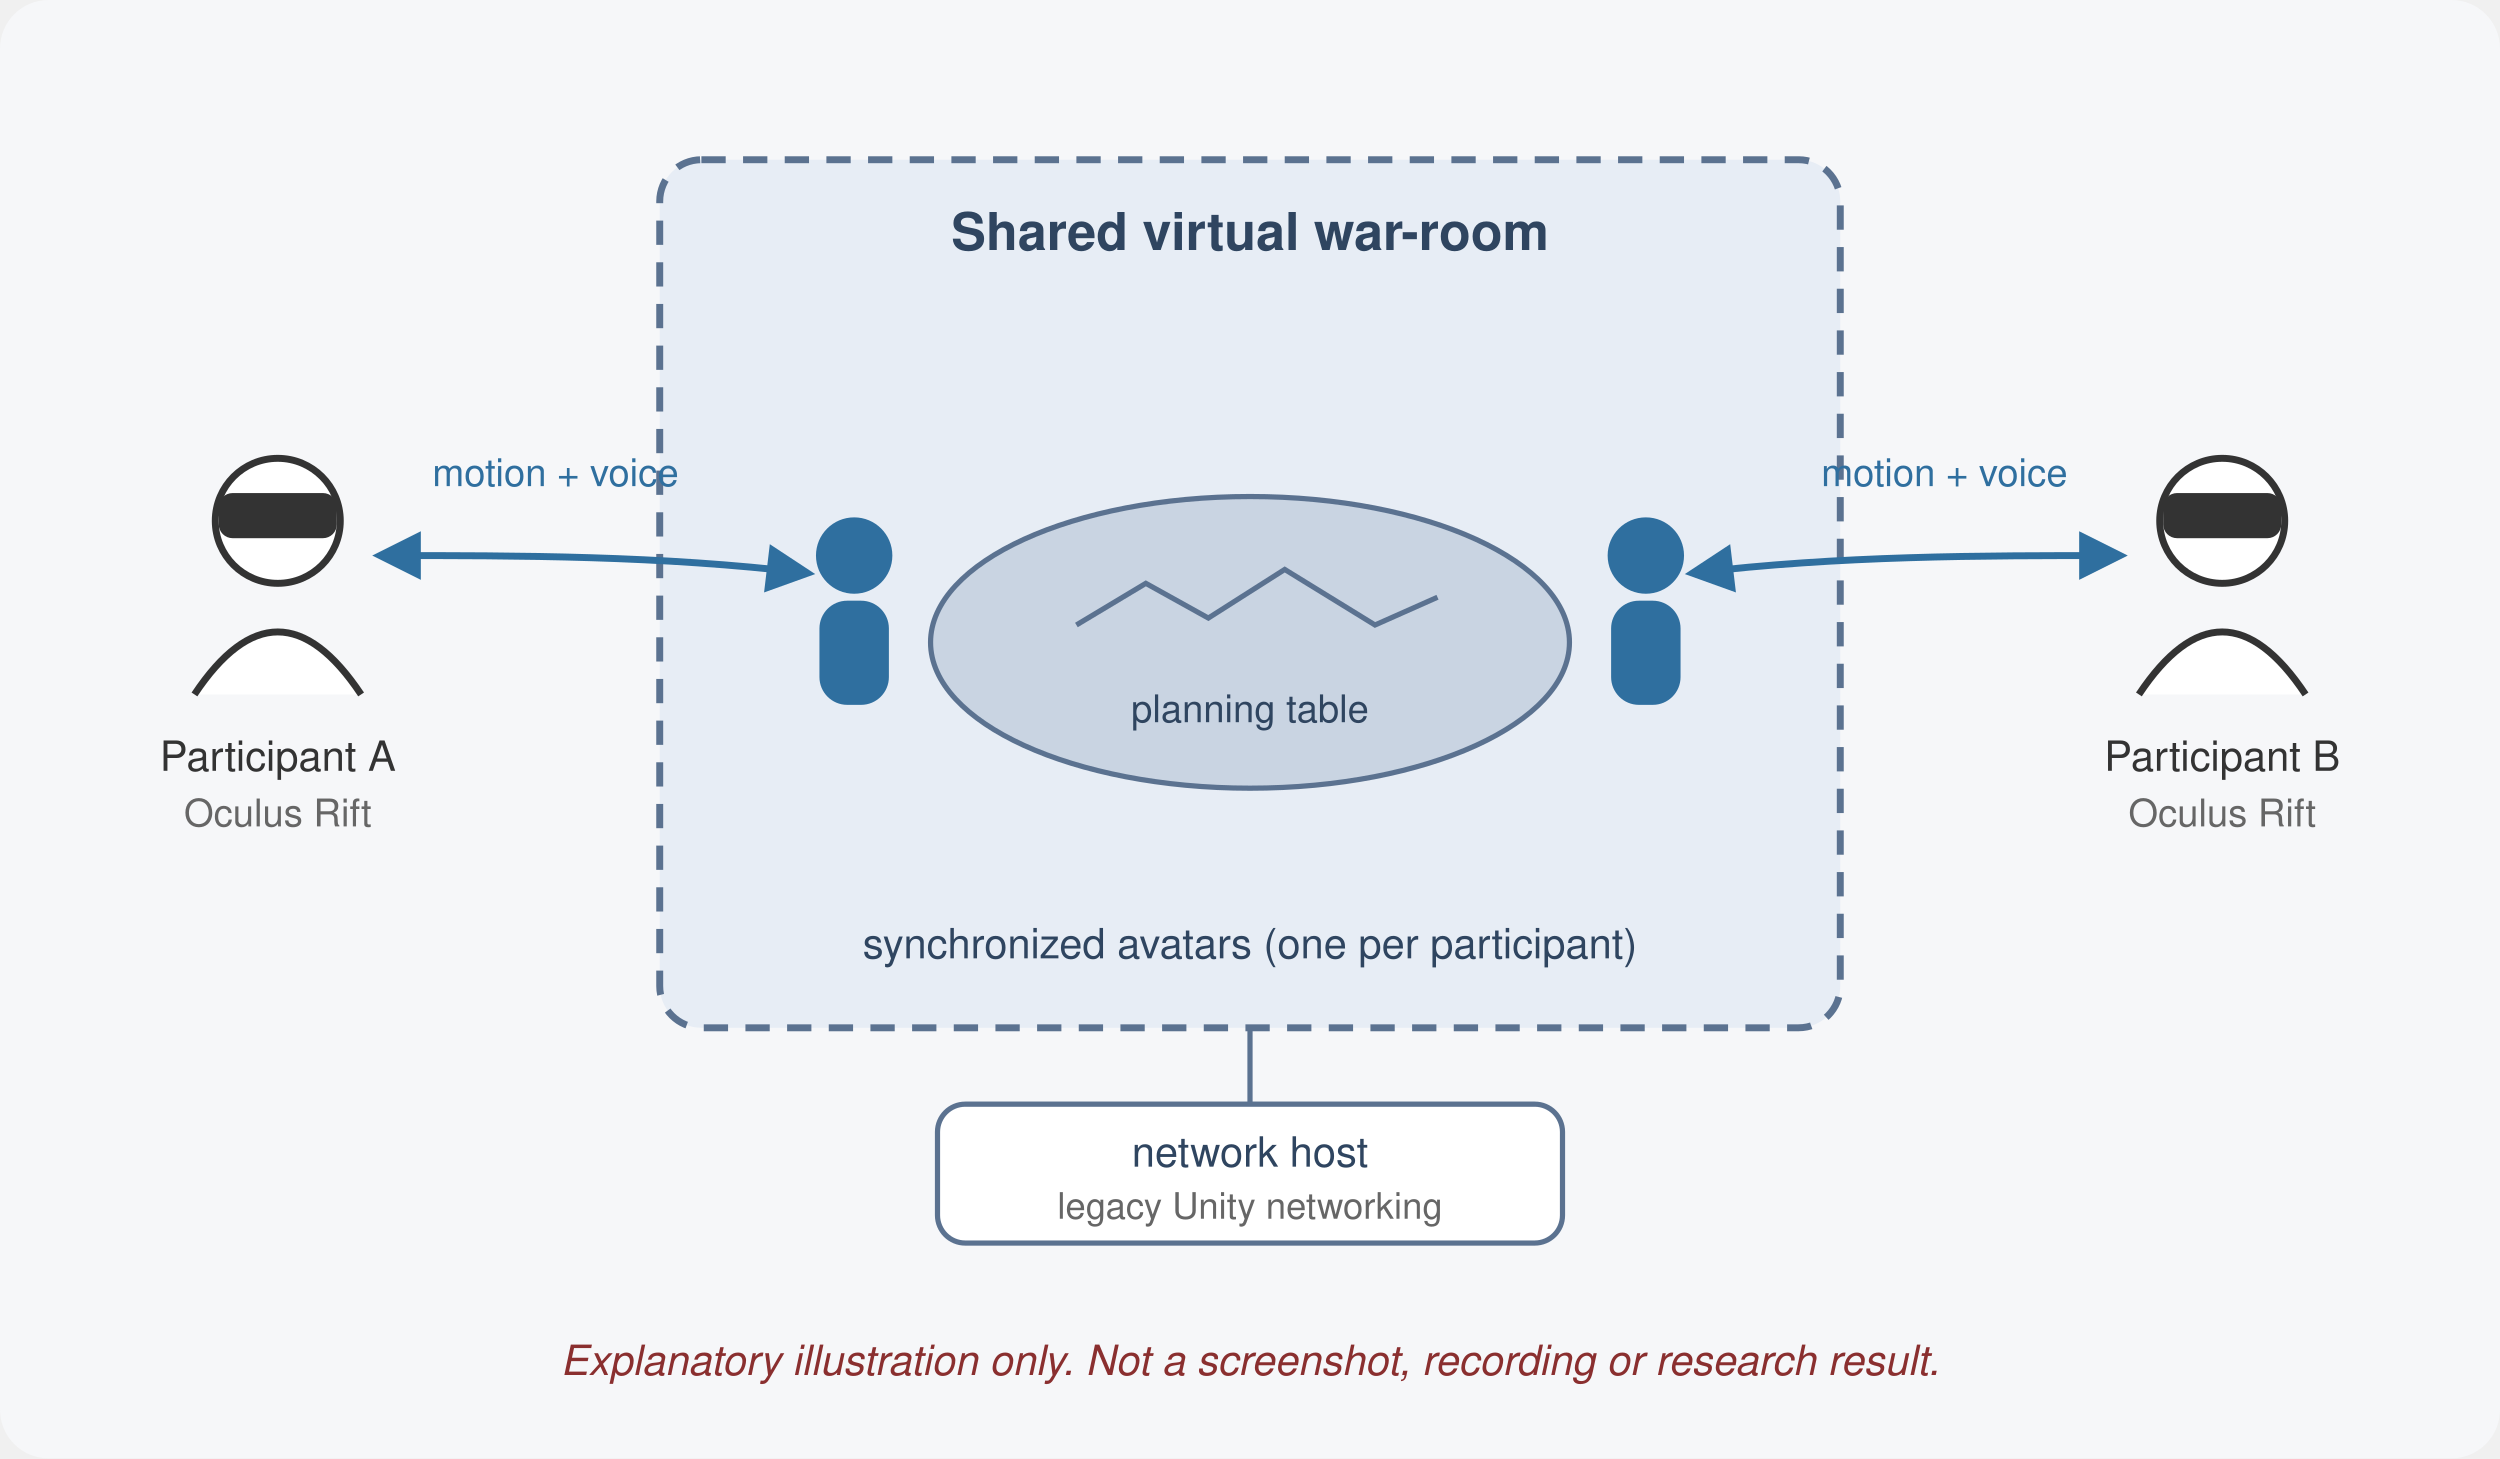
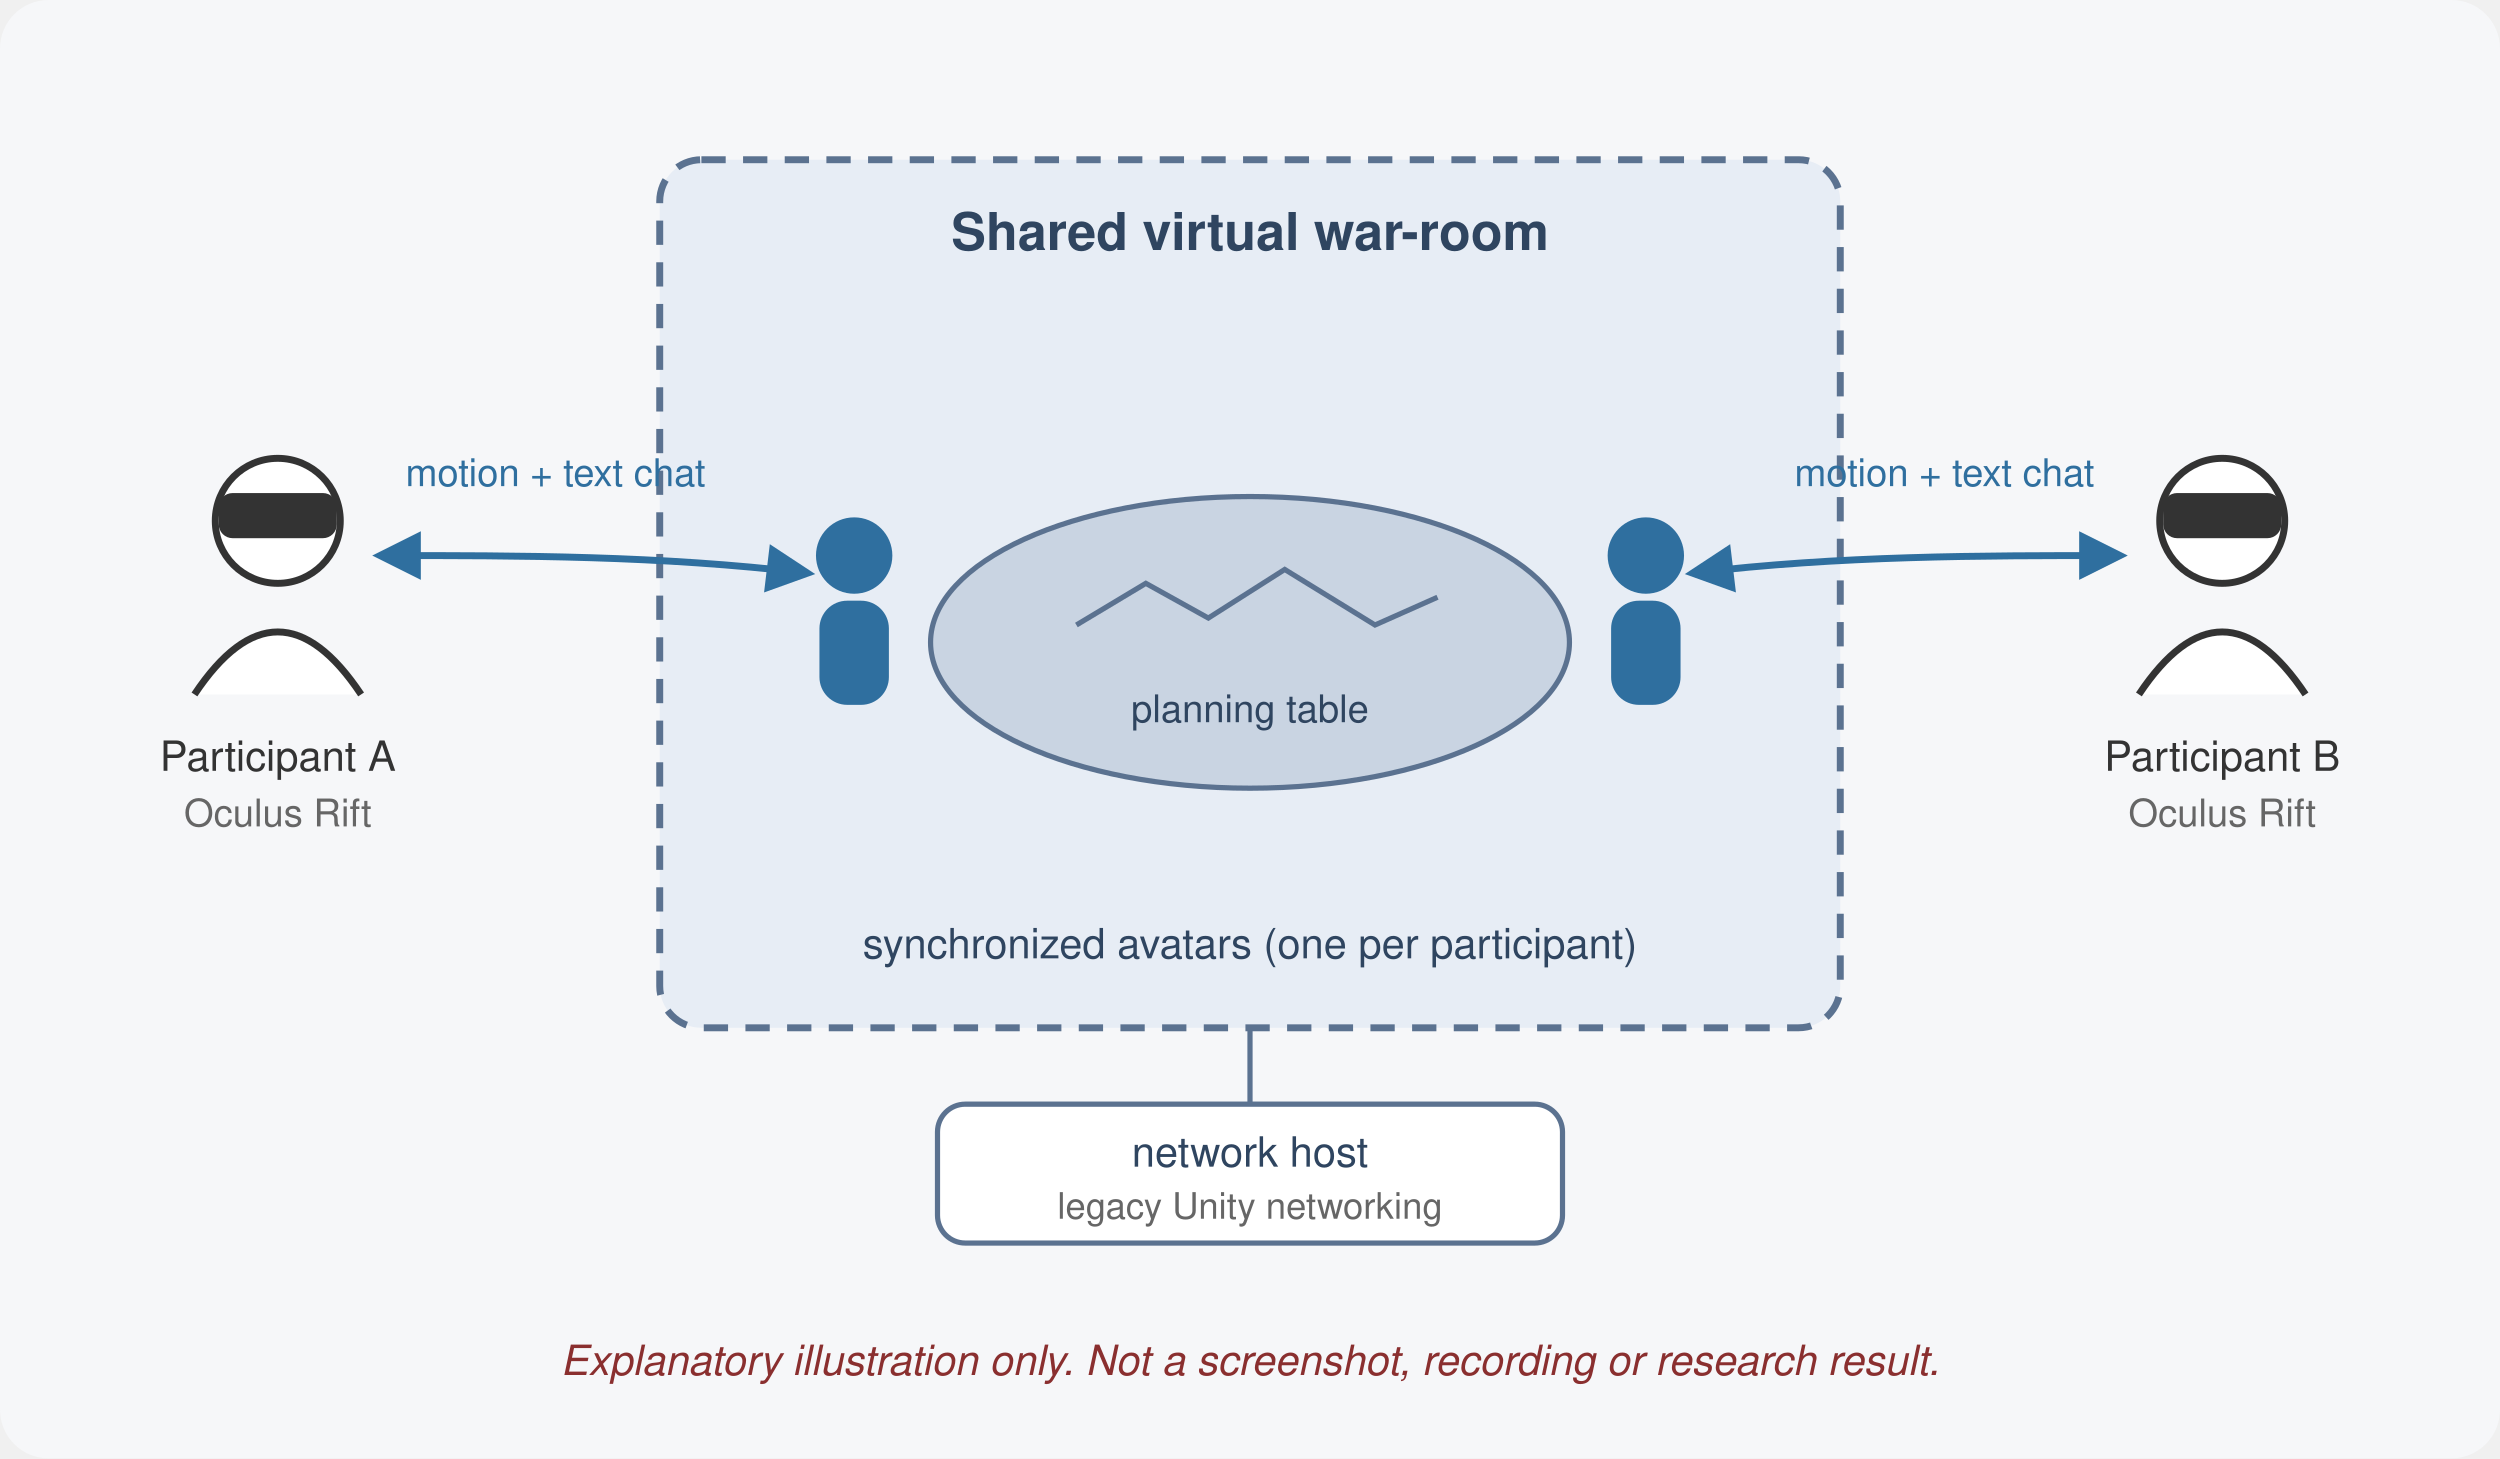
<svg xmlns="http://www.w3.org/2000/svg" viewBox="0 0 720 420" width="720" height="420" role="img" aria-labelledby="title desc" font-family="Helvetica, Arial, sans-serif">
  <rect x="0" y="0" width="720" height="420" rx="14" fill="#f6f7f9" />
  <rect x="190" y="46" width="340" height="250" rx="12" fill="#e7edf5" stroke="#5b7290" stroke-width="2" stroke-dasharray="7 5" />
  <text x="360" y="72" text-anchor="middle" font-size="15" font-weight="bold" fill="#2f4560">Shared virtual war-room</text>
  <ellipse cx="360" cy="185" rx="92" ry="42" fill="#c9d4e2" stroke="#5b7290" stroke-width="1.5" />
  <path d="M310 180 l20 -12 l18 10 l22 -14 l26 16 l18 -8" fill="none" stroke="#5b7290" stroke-width="1.5" />
  <text x="360" y="208" text-anchor="middle" font-size="11" fill="#2f4560">planning table</text>
  <g fill="#2f6f9f">
    <circle cx="246" cy="160" r="11" />
    <rect x="236" y="173" width="20" height="30" rx="8" />
    <circle cx="474" cy="160" r="11" />
    <rect x="464" y="173" width="20" height="30" rx="8" />
  </g>
  <text x="360" y="276" text-anchor="middle" font-size="12" fill="#2f4560">synchronized avatars (one per participant)</text>
  <g font-size="12" fill="#333" text-anchor="middle">
    <g transform="translate(80,150)">
      <circle cx="0" cy="0" r="18" fill="#ffffff" stroke="#333" stroke-width="2" />
      <rect x="-17" y="-8" width="34" height="13" rx="4" fill="#333" />
      <path d="M-24 50 q24 -36 48 0" fill="#ffffff" stroke="#333" stroke-width="2" />
      <text x="0" y="72">Participant A</text>
      <text x="0" y="88" fill="#666" font-size="11">Oculus Rift</text>
    </g>
    <g transform="translate(640,150)">
      <circle cx="0" cy="0" r="18" fill="#ffffff" stroke="#333" stroke-width="2" />
      <rect x="-17" y="-8" width="34" height="13" rx="4" fill="#333" />
      <path d="M-24 50 q24 -36 48 0" fill="#ffffff" stroke="#333" stroke-width="2" />
      <text x="0" y="72">Participant B</text>
      <text x="0" y="88" fill="#666" font-size="11">Oculus Rift</text>
    </g>
  </g>
  <g stroke="#2f6f9f" stroke-width="2" fill="none">
    <path d="M110 160 C150 160 190 160 232 165" marker-end="url(#arr)" marker-start="url(#arr)" />
    <path d="M610 160 C570 160 530 160 488 165" marker-end="url(#arr)" marker-start="url(#arr)" />
  </g>
  <g font-size="11" fill="#2f6f9f" text-anchor="middle">
-     <text x="160" y="140">motion + voice</text>
-     <text x="560" y="140">motion + voice</text>
+     <text x="160" y="140">motion + text chat</text>
+     <text x="560" y="140">motion + text chat</text>
  </g>
  <rect x="270" y="318" width="180" height="40" rx="8" fill="#ffffff" stroke="#5b7290" stroke-width="1.5" />
  <text x="360" y="336" text-anchor="middle" font-size="12" fill="#2f4560">network host</text>
  <text x="360" y="351" text-anchor="middle" font-size="10.5" fill="#666">legacy Unity networking</text>
  <line x1="360" y1="296" x2="360" y2="318" stroke="#5b7290" stroke-width="1.5" />
  <defs>
    <marker id="arr" viewBox="0 0 10 10" refX="8" refY="5" markerWidth="7" markerHeight="7" orient="auto-start-reverse">
      <path d="M0 0 L10 5 L0 10 z" fill="#2f6f9f" />
    </marker>
  </defs>
  <text x="360" y="396" text-anchor="middle" font-size="12" font-style="italic" fill="#8a2f2f">Explanatory illustration only. Not a screenshot, recording or research result.</text>
</svg>
